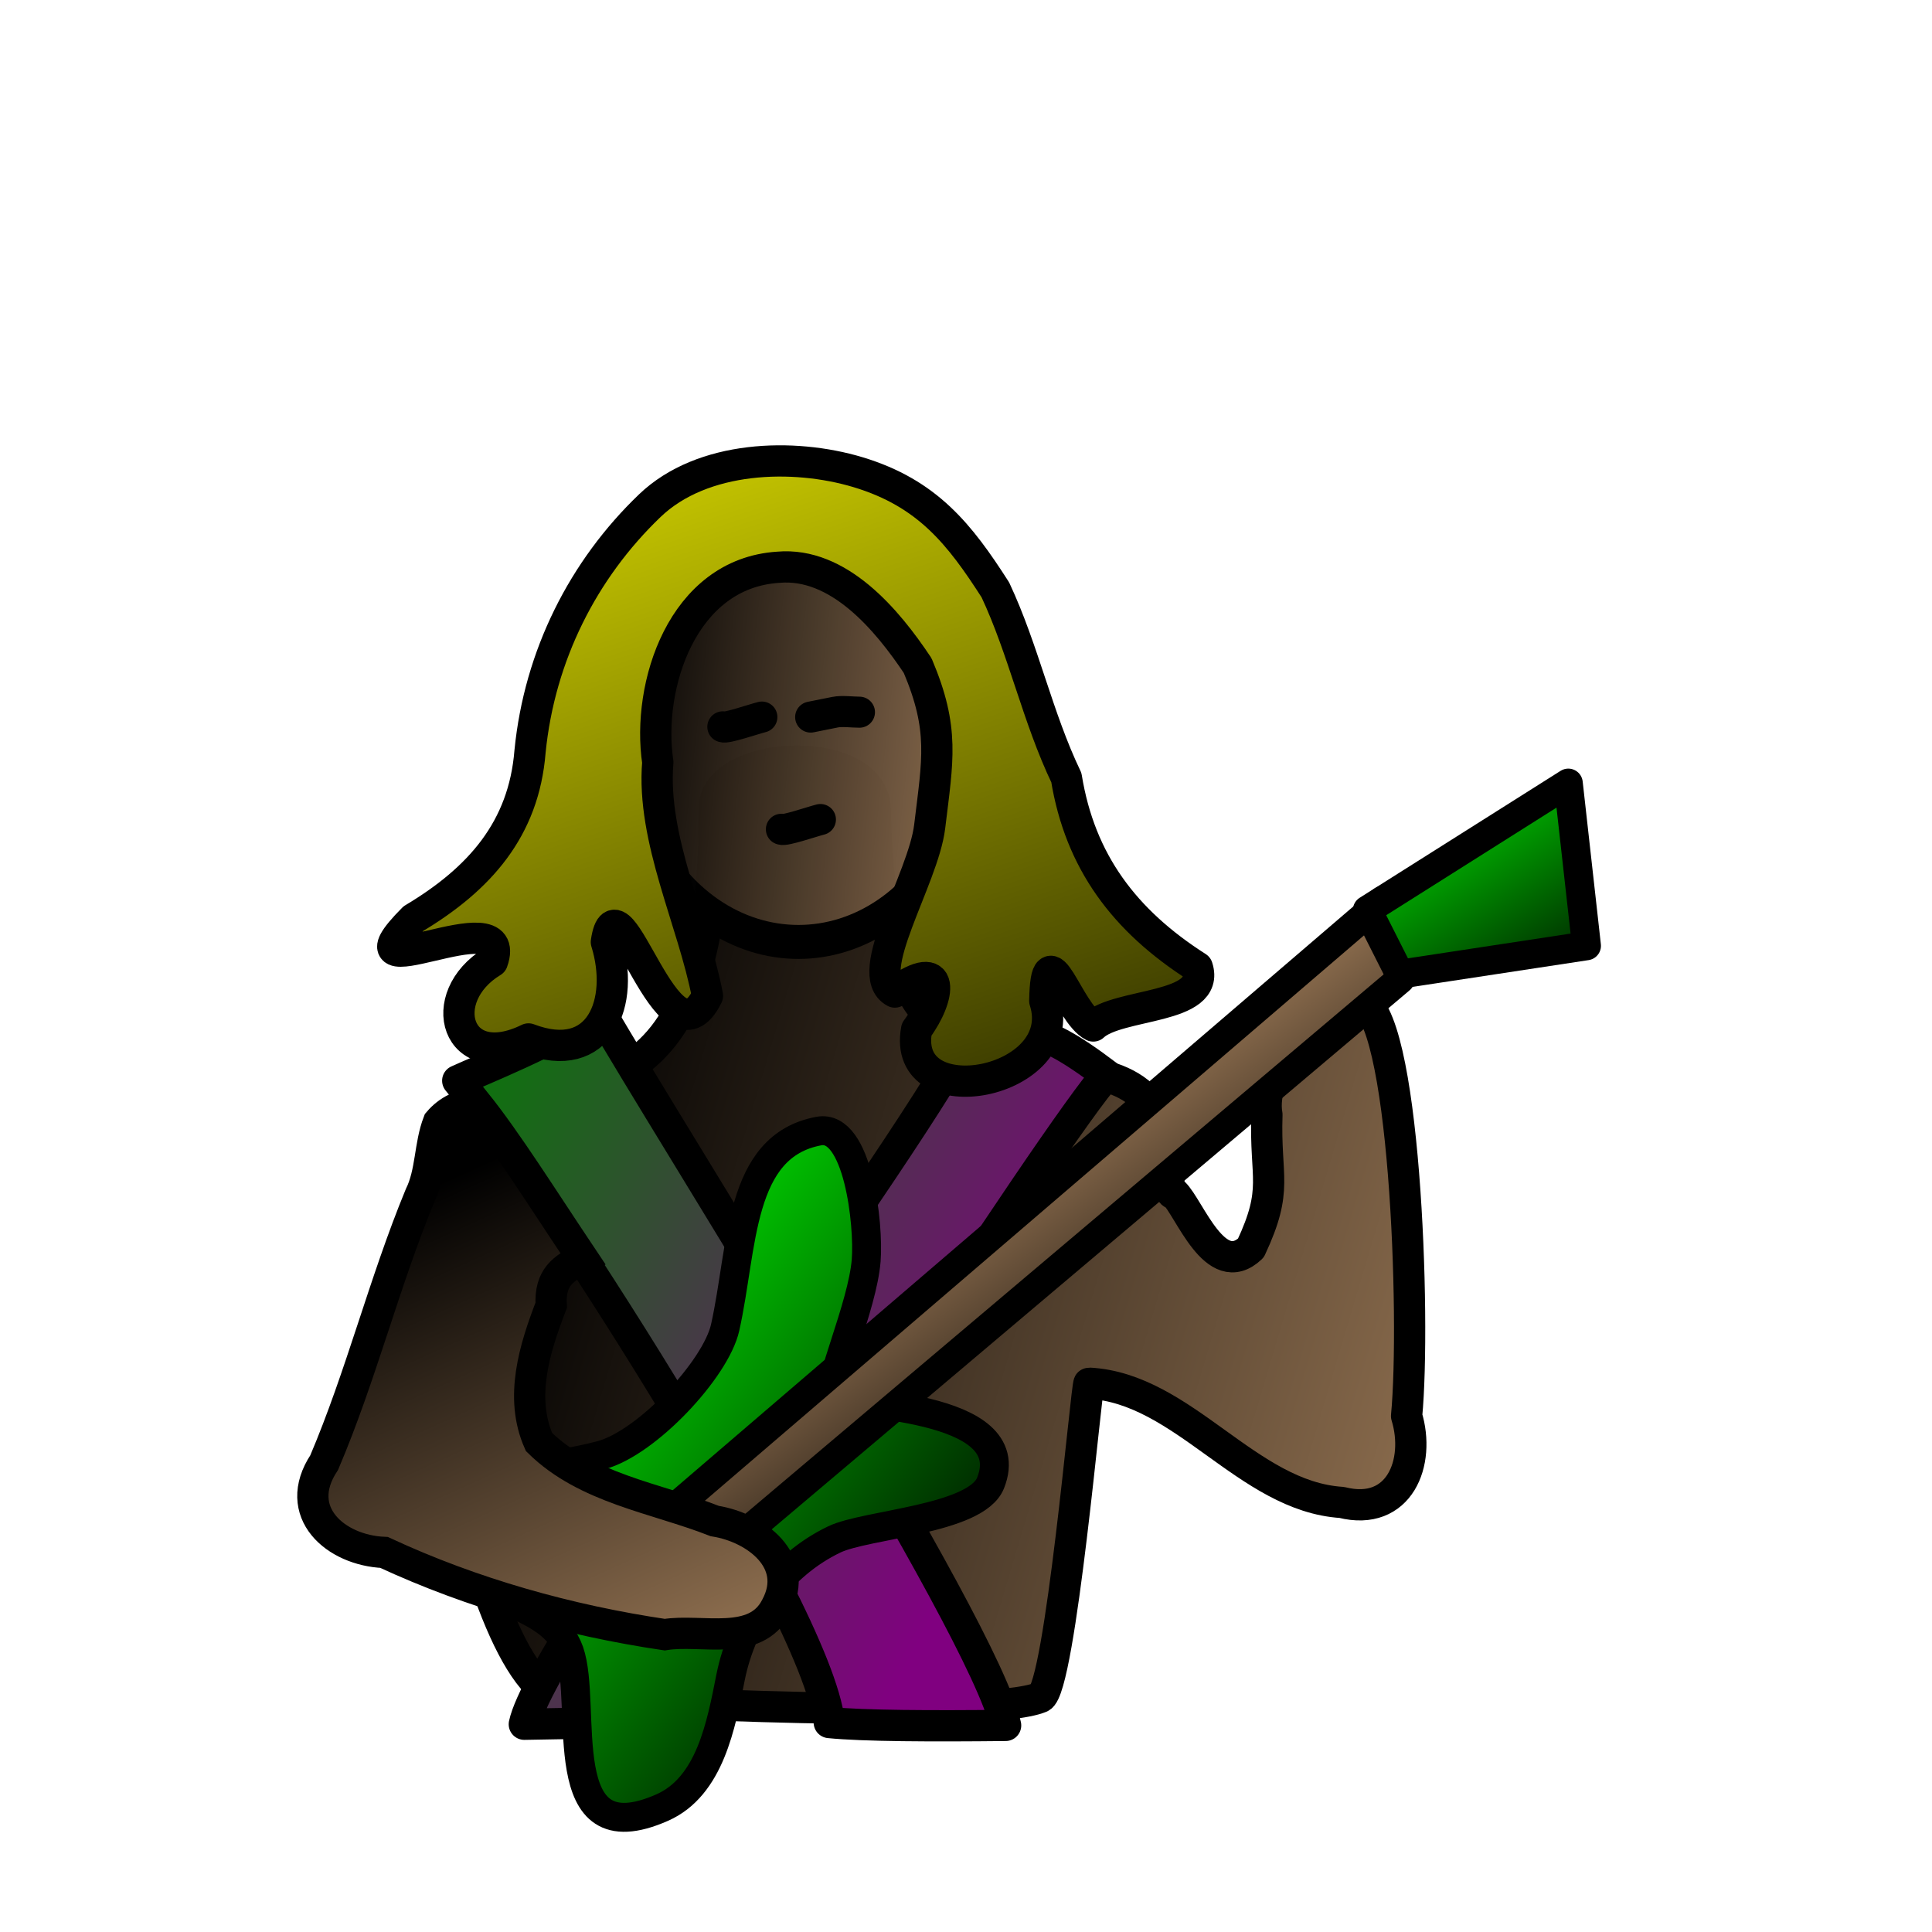
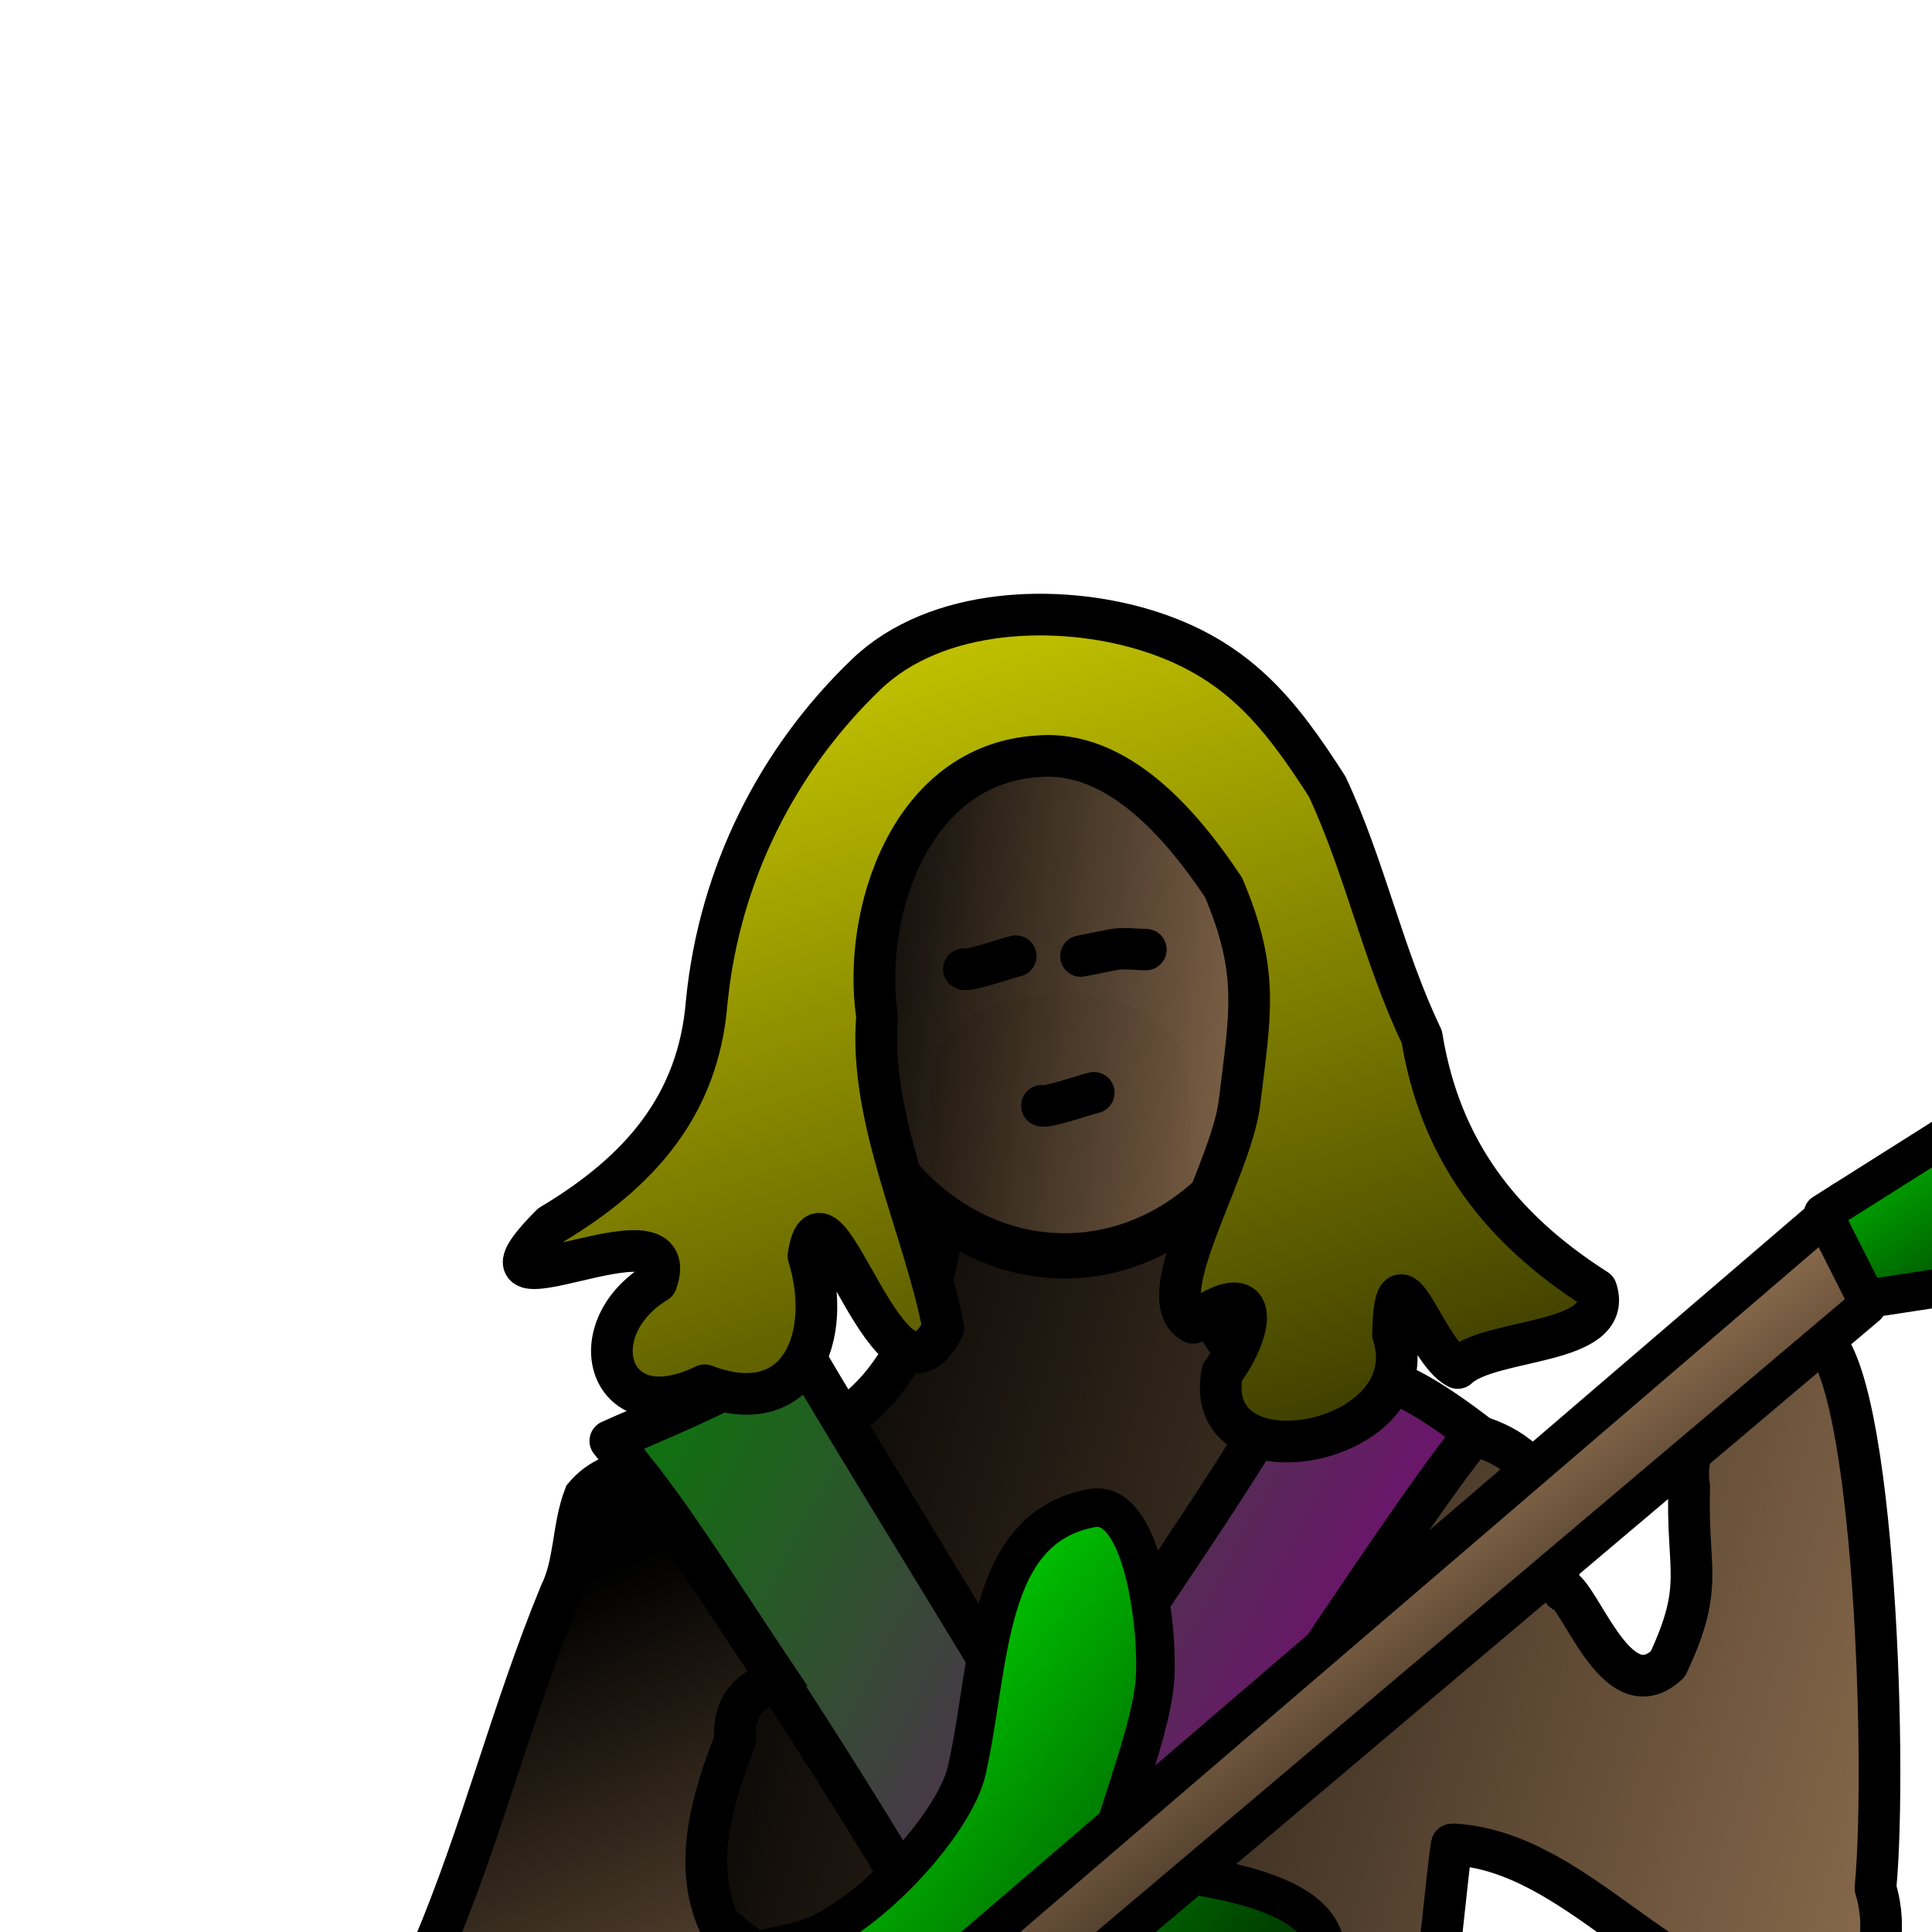
- <svg xmlns="http://www.w3.org/2000/svg" xmlns:xlink="http://www.w3.org/1999/xlink" width="700pt" height="700pt" id="svg36220" version="1.0">
+ <svg xmlns="http://www.w3.org/2000/svg" xmlns:xlink="http://www.w3.org/1999/xlink" viewBox="-0.0 -0.0 700.0 700.0" width="700pt" height="700pt" id="svg36220" version="1.0">
  <defs id="defs36222">
    <linearGradient xlink:href="#linearGradient2977" id="linearGradient2983" x1="266.054" y1="588.673" x2="548.098" y2="789.982" gradientUnits="userSpaceOnUse" gradientTransform="matrix(-0.186846,-0.652384,-0.653506,0.211668,867.6248,912.1052)" />
    <linearGradient id="linearGradient3099">
      <stop style="stop-color:#ffffff;stop-opacity:1" offset="0" id="stop3101" />
      <stop style="stop-color:#d0b090;stop-opacity:1" offset="1" id="stop3103" />
    </linearGradient>
    <linearGradient xlink:href="#linearGradient3070" id="linearGradient2975" x1="432.667" y1="411.333" x2="634.667" y2="478" gradientUnits="userSpaceOnUse" gradientTransform="matrix(-0.186846,-0.652384,-0.653506,0.211668,867.6248,912.1052)" />
    <linearGradient id="linearGradient2977">
      <stop style="stop-color:#000000;stop-opacity:1;" offset="0" id="stop2979" />
      <stop style="stop-color:#00c000;stop-opacity:1;" offset="1" id="stop2981" />
    </linearGradient>
    <linearGradient xlink:href="#linearGradient2977" id="linearGradient2993" x1="86.189" y1="245.658" x2="192.446" y2="150.666" gradientUnits="userSpaceOnUse" gradientTransform="matrix(-0.781045,-0.235361,-0.259086,0.798409,898.5019,314.11)" />
    <linearGradient id="linearGradient3237">
      <stop id="stop3239" offset="0" style="stop-color:#008000;stop-opacity:1;" />
      <stop id="stop3241" offset="1" style="stop-color:#800080;stop-opacity:1;" />
    </linearGradient>
    <linearGradient id="linearGradient3224">
      <stop style="stop-color:#000000;stop-opacity:1;" offset="0" id="stop3226" />
      <stop style="stop-color:#c0c000;stop-opacity:1;" offset="1" id="stop3228" />
    </linearGradient>
    <linearGradient xlink:href="#linearGradient3070" id="linearGradient3140" gradientUnits="userSpaceOnUse" gradientTransform="matrix(0.71912,4.944956e-4,-8.938622e-3,0.739105,891.0352,44.69319)" x1="275.244" y1="458.656" x2="522.976" y2="519.062" />
    <linearGradient id="linearGradient3070">
      <stop style="stop-color:#000000;stop-opacity:1;" offset="0" id="stop3072" />
      <stop style="stop-color:#907050;stop-opacity:1;" offset="1" id="stop3074" />
    </linearGradient>
    <linearGradient xlink:href="#linearGradient3070" id="linearGradient3092" x1="300.273" y1="623.782" x2="774.046" y2="764.899" gradientUnits="userSpaceOnUse" gradientTransform="translate(-4.436303,74.92558)" />
    <linearGradient xlink:href="#linearGradient3070" id="linearGradient3365" gradientUnits="userSpaceOnUse" gradientTransform="matrix(0.745982,6.886275e-2,-6.479489e-2,0.701916,191.9741,72.0527)" x1="203.602" y1="387.724" x2="542.608" y2="475.629" />
    <linearGradient xlink:href="#linearGradient3070" id="linearGradient3369" gradientUnits="userSpaceOnUse" gradientTransform="matrix(0.32741,-0.166193,0.121832,0.276848,377.2478,323.9419)" x1="307.03" y1="442.263" x2="533.927" y2="487.512" />
    <linearGradient xlink:href="#linearGradient3070" id="linearGradient3379" x1="298.667" y1="435" x2="550.189" y2="468.767" gradientUnits="userSpaceOnUse" />
    <linearGradient xlink:href="#linearGradient3070" id="linearGradient1927" gradientUnits="userSpaceOnUse" gradientTransform="matrix(0.883471,8.155451e-2,-7.321062e-2,0.793083,82.15832,63.90848)" x1="275.244" y1="458.656" x2="771.403" y2="497.969" />
    <linearGradient xlink:href="#linearGradient3070" id="linearGradient1935" gradientUnits="userSpaceOnUse" gradientTransform="matrix(0.979444,0.201717,-0.201717,0.979444,560.6328,108.4432)" x1="456.672" y1="496.708" x2="675.573" y2="496.708" />
    <linearGradient xlink:href="#linearGradient3070" id="linearGradient4630" gradientUnits="userSpaceOnUse" x1="409.667" y1="725.855" x2="162.975" y2="762.521" gradientTransform="matrix(-0.923743,0,0,0.920465,809.8236,55.03776)" />
    <linearGradient xlink:href="#linearGradient3070" id="linearGradient4640" x1="368.667" y1="673.333" x2="424.667" y2="686.667" gradientUnits="userSpaceOnUse" />
    <linearGradient xlink:href="#linearGradient3070" id="linearGradient4644" gradientUnits="userSpaceOnUse" gradientTransform="matrix(0.923743,0,0,0.920465,49.38476,56.10604)" x1="216.333" y1="670.855" x2="397.975" y2="792.521" />
    <linearGradient xlink:href="#linearGradient3070" id="linearGradient4777" gradientUnits="userSpaceOnUse" gradientTransform="matrix(0.32741,-0.166193,0.121832,0.276848,841.5813,279.1585)" x1="307.03" y1="442.263" x2="533.927" y2="487.512" />
    <linearGradient xlink:href="#linearGradient3070" id="linearGradient3215" gradientUnits="userSpaceOnUse" gradientTransform="matrix(-0.923743,0,0,0.920465,809.8236,57.03776)" x1="409.667" y1="725.855" x2="162.975" y2="762.521" />
    <linearGradient xlink:href="#linearGradient3070" id="linearGradient3217" gradientUnits="userSpaceOnUse" gradientTransform="matrix(0.923743,0,0,0.920465,51.38476,58.10604)" x1="216.333" y1="670.855" x2="397.975" y2="792.521" />
    <linearGradient xlink:href="#linearGradient3224" id="linearGradient3230" x1="458.861" y1="854.139" x2="314.901" y2="408.662" gradientUnits="userSpaceOnUse" gradientTransform="matrix(0.988325,0,0,0.988176,-38.7391,-146.9468)" />
    <linearGradient xlink:href="#linearGradient3237" id="linearGradient3235" gradientUnits="userSpaceOnUse" gradientTransform="matrix(-0.967479,0,0,0.963901,515.0058,-126.6261)" x1="368.841" y1="636.231" x2="25.697" y2="818.428" />
    <linearGradient xlink:href="#linearGradient3070" id="linearGradient3243" gradientUnits="userSpaceOnUse" x1="298.667" y1="435" x2="550.189" y2="468.767" />
    <linearGradient xlink:href="#linearGradient3070" id="linearGradient3245" gradientUnits="userSpaceOnUse" gradientTransform="matrix(1.047347,0,0,1.047189,-98.35072,-127.6402)" x1="300.273" y1="623.782" x2="774.046" y2="764.899" />
    <linearGradient xlink:href="#linearGradient3099" id="linearGradient2279" x1="118.596" y1="579.197" x2="232.824" y2="831.398" gradientUnits="userSpaceOnUse" />
    <linearGradient xlink:href="#linearGradient3099" id="linearGradient2289" gradientUnits="userSpaceOnUse" x1="118.596" y1="579.197" x2="232.824" y2="831.398" gradientTransform="matrix(-0.332664,-0.943045,0.943045,-0.332664,22.24646,1059.324)" />
    <linearGradient xlink:href="#linearGradient3070" id="linearGradient2292" gradientUnits="userSpaceOnUse" x1="118.596" y1="579.197" x2="232.824" y2="831.398" gradientTransform="matrix(0.943646,0,0,0.943646,45.02564,49.86916)" />
    <linearGradient xlink:href="#linearGradient3237" id="linearGradient2294" gradientUnits="userSpaceOnUse" gradientTransform="matrix(-0.912958,0,0,0.909581,531.0088,-69.62105)" x1="368.841" y1="636.231" x2="25.697" y2="818.428" />
    <linearGradient xlink:href="#linearGradient3070" id="linearGradient2296" gradientUnits="userSpaceOnUse" gradientTransform="matrix(0.988325,0,0,0.988176,-47.78262,-70.578)" x1="300.273" y1="623.782" x2="774.046" y2="764.899" />
  </defs>
  <g id="layer1">
    <path style="fill:url(#linearGradient2296);fill-opacity:1;fill-rule:evenodd;stroke:#000000;stroke-width:15.098;stroke-linecap:round;stroke-linejoin:round;stroke-miterlimit:4;stroke-dasharray:none;stroke-opacity:1" d="M 384.119,367.701 C 364.524,367.951 344.857,376.121 344.987,390.909 C 346.439,559.071 259.261,513.885 218.509,542.688 C 184.716,566.573 227.045,817.216 271.884,820.15 C 299.669,821.968 475.922,831.025 502.596,819.973 C 512.227,815.982 524.926,668.071 526.108,668.213 C 571.796,670.608 602.502,722.921 648.192,725.815 C 676.088,732.804 686.375,706.49 679.51,684.088 C 684.018,637.109 678.649,486.126 656.714,483.37 C 632.169,479.65 608.395,518.714 612.039,538.471 C 610.989,569.349 617.871,573.966 604.283,602.934 C 587.053,619.19 574.668,583.5 567.068,576.276 C 564.092,580.26 561.993,544.377 559.726,539.857 C 532.267,485.142 425.147,566.685 422.867,391.233 C 422.651,374.903 403.41,367.455 384.119,367.701 z " id="path35274" />
    <path style="opacity:0.99;fill:url(#linearGradient3243);fill-opacity:1;fill-rule:evenodd;stroke:#000000;stroke-width:19.313;stroke-linecap:round;stroke-linejoin:round;stroke-miterlimit:4;stroke-dasharray:none;stroke-dashoffset:0;stroke-opacity:1" id="path3371" d="M 540 435 A 116.667 116.667 0 1 1  306.667,435 A 116.667 116.667 0 1 1  540 435 z" transform="matrix(0.718681,0,0,0.850394,81.46053,-14.38102)" />
    <path style="fill:url(#linearGradient2294);fill-opacity:1;fill-rule:evenodd;stroke:#000000;stroke-width:15.098;stroke-linecap:round;stroke-linejoin:round;stroke-miterlimit:4;stroke-dasharray:none;stroke-opacity:1" d="M 289.661,488.247 C 266.614,503.402 233.41,516.439 221.129,522.071 C 252.303,559.491 394.818,776.027 400.613,832.143 C 417.017,833.795 450.237,833.911 485.807,833.529 C 475.599,785.713 323.386,547.044 289.661,488.247 z M 470.841,493.083 C 442.391,553.035 262.042,791.274 253.292,832.968 C 287.52,832.383 319.06,831.682 334.829,831.818 C 337.065,811.87 514.302,540.218 534.596,519.328 C 498.547,491.899 496.758,501.327 474.792,494.263 C 473.485,493.843 472.176,493.458 470.841,493.083 z " id="path4628" />
    <path style="fill:url(#linearGradient3230);fill-opacity:1;fill-rule:evenodd;stroke:#000000;stroke-width:15.098;stroke-linecap:round;stroke-linejoin:round;stroke-miterlimit:4;stroke-dasharray:none;stroke-opacity:1" d="M 375.913,274.038 C 329.561,277.014 312.272,331.363 317.778,368.238 C 314.653,405.356 334.899,445.077 341.774,481.073 C 322.869,519.647 298.39,418.63 292.926,455.085 C 301.916,484.047 289.985,515.12 255.315,501.901 C 220.369,519.044 209.546,481.764 237.856,464.572 C 249.315,432.531 160.759,482.914 199.671,443.798 C 231.799,424.618 253.054,400.456 256.051,363.054 C 260.65,316.605 281.804,275.059 313.908,244.29 C 339.334,219.922 383.349,218.726 414.513,228.115 C 448.095,238.232 463.661,258.161 480.85,284.966 C 494.547,314.162 501.104,346.321 515.15,375.668 C 521.767,416.255 543.18,444.777 578.389,467.245 C 585.071,487.722 540.059,484.368 528.146,495.645 C 516.07,489.588 505.395,447.852 504.725,483.504 C 517.55,523.755 435.045,539.518 442.805,497.342 C 454.334,481.971 457.594,461.114 432.294,479.251 C 416.099,470.653 446.057,424.747 449.12,399.287 C 453.012,366.94 456.342,352.343 443.32,321.554 C 428.598,299.45 405.169,271.421 375.913,274.038 z " id="path3219" />
    <path style="fill:url(#linearGradient2983);fill-opacity:1;fill-rule:evenodd;stroke:#000000;stroke-width:13.971;stroke-linecap:round;stroke-linejoin:round;stroke-miterlimit:4;stroke-dasharray:none;stroke-opacity:1" d="M 402.656,674.235 C 406.555,679.18 494.086,677.392 478.533,716.42 C 471.488,734.097 418.466,736.305 403.078,743.666 C 377.074,756.106 358.625,781.739 352.916,810.398 C 348.384,833.145 343.052,863.015 319.896,873.231 C 265.935,897.038 284.269,824.18 275.034,797.802 C 266.426,773.217 228.495,774.143 212.468,752.654 C 205.06,742.722 207.987,726.462 220.392,720.487 C 243.421,709.393 266.991,709.212 290.398,702.98 C 312.376,697.128 345.804,661.474 350.315,641.321 C 359.05,602.298 356.527,553.633 395.59,546.405 C 414.509,542.904 419.829,591.548 418.442,608.924 C 416.66,631.254 399.026,669.631 402.656,674.235 z " id="path2957" />
    <path style="fill:url(#linearGradient2975);fill-opacity:1.0;fill-rule:evenodd;stroke:#000000;stroke-width:13.971;stroke-linecap:round;stroke-linejoin:round;stroke-miterlimit:4;stroke-dasharray:none;stroke-opacity:1" d="M 318.03,775.964 L 676.429,473.099 L 667.895,434.99 L 297.548,752.657 L 318.03,775.964 z " id="path2967" />
    <path style="fill:url(#linearGradient2292);fill-opacity:1.0;fill-rule:evenodd;stroke:#000000;stroke-width:15.098;stroke-linecap:butt;stroke-linejoin:miter;stroke-miterlimit:4;stroke-dasharray:none;stroke-opacity:1" d="M 229.833,532.692 C 222.945,533.701 216.71,536.322 211.815,542.098 C 207.428,553.462 208.429,566.398 202.939,577.515 C 185.482,619.804 174.54,664.433 156.612,706.558 C 140.74,730.54 162.131,748.988 185.54,749.966 C 228.343,769.846 274.606,782.793 321.101,789.688 C 338.944,786.783 365.111,795.892 375.007,776.123 C 386.68,754.213 365.156,737.945 345.311,734.809 C 316.542,723.546 283.181,719.071 260.383,696.621 C 250.785,674.964 258.328,651.251 266.281,630.565 C 265.523,616.894 272.216,612.77 281.556,608.006 C 261.879,578.622 244.74,551.213 229.833,532.692 z " id="path1395" />
    <path style="fill:url(#linearGradient2993);fill-opacity:1;fill-rule:evenodd;stroke:#000000;stroke-width:13.971;stroke-linecap:round;stroke-linejoin:round;stroke-miterlimit:4;stroke-dasharray:none;stroke-opacity:1" d="M 676.227,470.632 L 766.422,456.909 L 757.635,378.299 L 660.568,439.619 L 676.227,470.632 z " id="path2985" />
    <path style="fill:none;fill-opacity:0.75;fill-rule:evenodd;stroke:black;stroke-width:15;stroke-linecap:round;stroke-linejoin:round;stroke-miterlimit:4;stroke-dasharray:none;stroke-opacity:1" d="M 349.196,351.123 C 350.661,352.022 364.133,347.389 368.053,346.409" id="path4122" />
    <path style="fill:none;fill-opacity:0.75;fill-rule:evenodd;stroke:black;stroke-width:15;stroke-linecap:round;stroke-linejoin:round;stroke-miterlimit:4;stroke-dasharray:none;stroke-opacity:1" d="M 391.623,346.409 C 395.551,345.624 399.48,344.838 403.408,344.052 C 406.871,343.36 411.583,344.052 415.193,344.052" id="path4124" />
    <path id="path4128" d="M 377.481,400.621 C 378.945,401.52 392.418,396.887 396.337,395.907" style="fill:none;fill-opacity:0.75;fill-rule:evenodd;stroke:black;stroke-width:15;stroke-linecap:round;stroke-linejoin:round;stroke-miterlimit:4;stroke-dasharray:none;stroke-opacity:1" />
  </g>
</svg>
